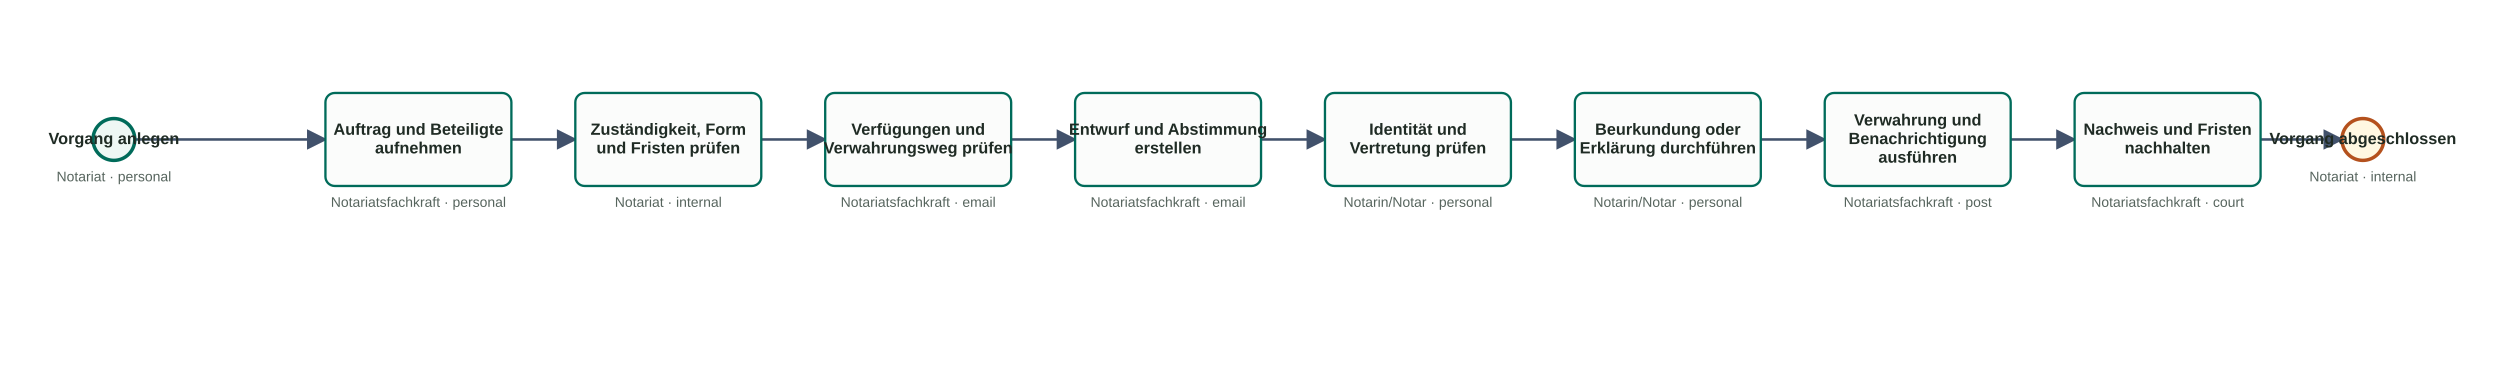
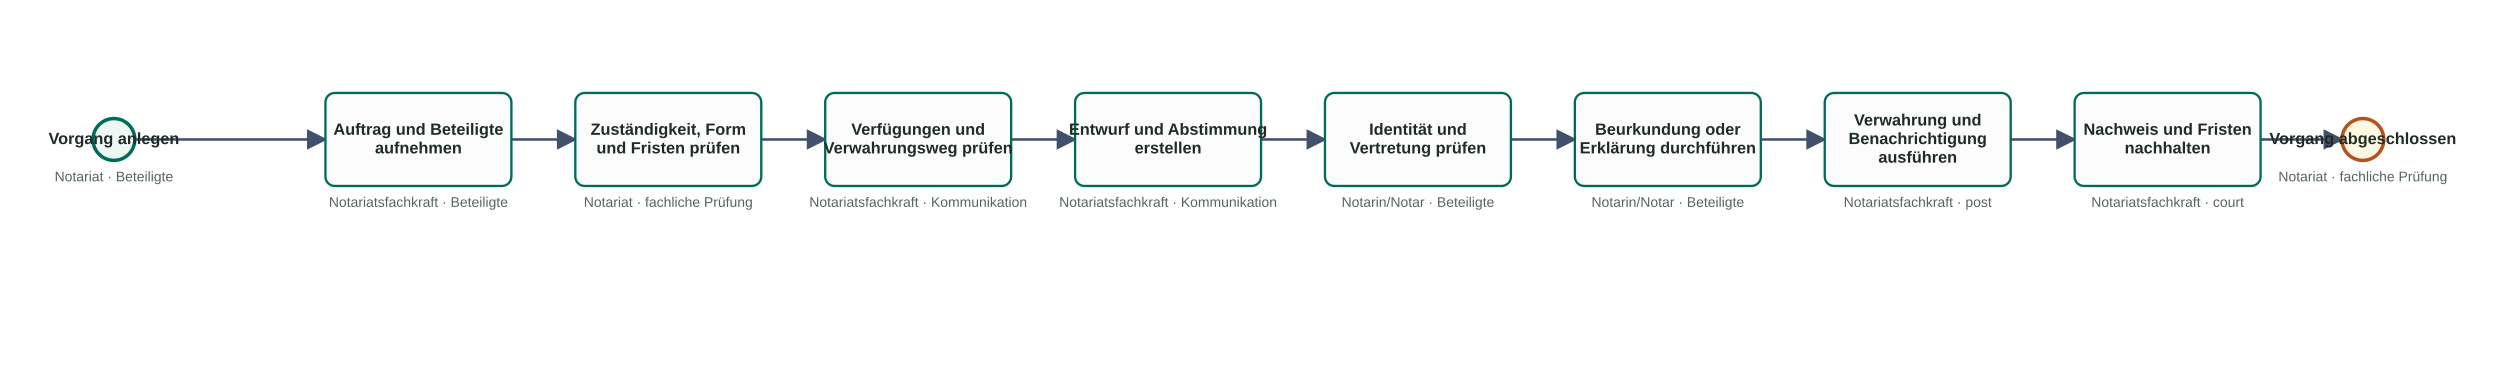
<svg xmlns="http://www.w3.org/2000/svg" class="bpmn-svg" width="2151" height="320" viewBox="50 58 2151 320" role="img" aria-label="Testament / Erbvertrag">
  <style>
  svg { background: #ffffff; font-family: Arial, Helvetica, sans-serif; }
  .flow { fill: none; stroke: #41516b; stroke-width: 2.2; }
  .flow-label { font-size: 13px; fill: #41516b; text-anchor: middle; font-weight: 700; }
  .node.task rect { fill: #fbfcfb; stroke: #006b5a; stroke-width: 2; }
  .node.event circle { fill: #eef7f4; stroke: #006b5a; stroke-width: 3; }
  .node.event.end circle { fill: #fff8e2; stroke: #b4511d; }
  .node.gateway polygon { fill: #fff8e2; stroke: #b4511d; stroke-width: 2; }
  .node-label { text-anchor: middle; dominant-baseline: middle; font-size: 14px; font-weight: 700; fill: #1f2b24; }
  .node-badge { text-anchor: middle; font-size: 12px; fill: #56645d; }
</style>
  <defs>
    <marker id="arrow" viewBox="0 0 10 10" refX="9" refY="5" markerWidth="8" markerHeight="8" orient="auto-start-reverse">
      <path d="M 0 0 L 10 5 L 0 10 z" fill="#41516b" />
    </marker>
  </defs>
  <polyline class="flow" points="166,178 330,178" marker-end="url(#arrow)" />
  <polyline class="flow" points="490,178 545,178" marker-end="url(#arrow)" />
  <polyline class="flow" points="705,178 760,178" marker-end="url(#arrow)" />
  <polyline class="flow" points="920,178 975,178" marker-end="url(#arrow)" />
  <polyline class="flow" points="1135,178 1190,178" marker-end="url(#arrow)" />
  <polyline class="flow" points="1350,178 1405,178" marker-end="url(#arrow)" />
  <polyline class="flow" points="1565,178 1620,178" marker-end="url(#arrow)" />
  <polyline class="flow" points="1780,178 1835,178" marker-end="url(#arrow)" />
  <polyline class="flow" points="1995,178 2065,178" marker-end="url(#arrow)" />
  <g class="node event start">
    <circle cx="148" cy="178" r="18" />
    <text class="node-label" x="148" y="178">Vorgang anlegen</text>
-     <text class="node-badge" x="148" y="214">Notariat · personal</text>
+     <text class="node-badge" x="148" y="214">Notariat · Beteiligte</text>
  </g>
  <g class="node task userTask">
    <rect x="330" y="138" width="160" height="80" rx="8" />
    <text class="node-label" x="410" y="170">Auftrag und Beteiligte</text>
    <text class="node-label" x="410" y="186">aufnehmen</text>
-     <text class="node-badge" x="410" y="236">Notariatsfachkraft · personal</text>
+     <text class="node-badge" x="410" y="236">Notariatsfachkraft · Beteiligte</text>
  </g>
  <g class="node task businessRuleTask">
    <rect x="545" y="138" width="160" height="80" rx="8" />
    <text class="node-label" x="625" y="170">Zuständigkeit, Form</text>
    <text class="node-label" x="625" y="186">und Fristen prüfen</text>
-     <text class="node-badge" x="625" y="236">Notariat · internal</text>
+     <text class="node-badge" x="625" y="236">Notariat · fachliche Prüfung</text>
  </g>
  <g class="node task userTask">
    <rect x="760" y="138" width="160" height="80" rx="8" />
    <text class="node-label" x="840" y="170">Verfügungen und</text>
    <text class="node-label" x="840" y="186">Verwahrungsweg prüfen</text>
-     <text class="node-badge" x="840" y="236">Notariatsfachkraft · email</text>
+     <text class="node-badge" x="840" y="236">Notariatsfachkraft · Kommunikation</text>
  </g>
  <g class="node task userTask">
    <rect x="975" y="138" width="160" height="80" rx="8" />
    <text class="node-label" x="1055" y="170">Entwurf und Abstimmung</text>
    <text class="node-label" x="1055" y="186">erstellen</text>
-     <text class="node-badge" x="1055" y="236">Notariatsfachkraft · email</text>
+     <text class="node-badge" x="1055" y="236">Notariatsfachkraft · Kommunikation</text>
  </g>
  <g class="node task manualTask">
    <rect x="1190" y="138" width="160" height="80" rx="8" />
    <text class="node-label" x="1270" y="170">Identität und</text>
    <text class="node-label" x="1270" y="186">Vertretung prüfen</text>
-     <text class="node-badge" x="1270" y="236">Notarin/Notar · personal</text>
+     <text class="node-badge" x="1270" y="236">Notarin/Notar · Beteiligte</text>
  </g>
  <g class="node task manualTask">
    <rect x="1405" y="138" width="160" height="80" rx="8" />
    <text class="node-label" x="1485" y="170">Beurkundung oder</text>
    <text class="node-label" x="1485" y="186">Erklärung durchführen</text>
-     <text class="node-badge" x="1485" y="236">Notarin/Notar · personal</text>
+     <text class="node-badge" x="1485" y="236">Notarin/Notar · Beteiligte</text>
  </g>
  <g class="node task sendTask">
    <rect x="1620" y="138" width="160" height="80" rx="8" />
    <text class="node-label" x="1700" y="162">Verwahrung und</text>
    <text class="node-label" x="1700" y="178">Benachrichtigung</text>
    <text class="node-label" x="1700" y="194">ausführen</text>
    <text class="node-badge" x="1700" y="236">Notariatsfachkraft · post</text>
  </g>
  <g class="node task userTask">
    <rect x="1835" y="138" width="160" height="80" rx="8" />
    <text class="node-label" x="1915" y="170">Nachweis und Fristen</text>
    <text class="node-label" x="1915" y="186">nachhalten</text>
    <text class="node-badge" x="1915" y="236">Notariatsfachkraft · court</text>
  </g>
  <g class="node event end">
    <circle cx="2083" cy="178" r="18" />
    <text class="node-label" x="2083" y="178">Vorgang abgeschlossen</text>
-     <text class="node-badge" x="2083" y="214">Notariat · internal</text>
+     <text class="node-badge" x="2083" y="214">Notariat · fachliche Prüfung</text>
  </g>
</svg>
